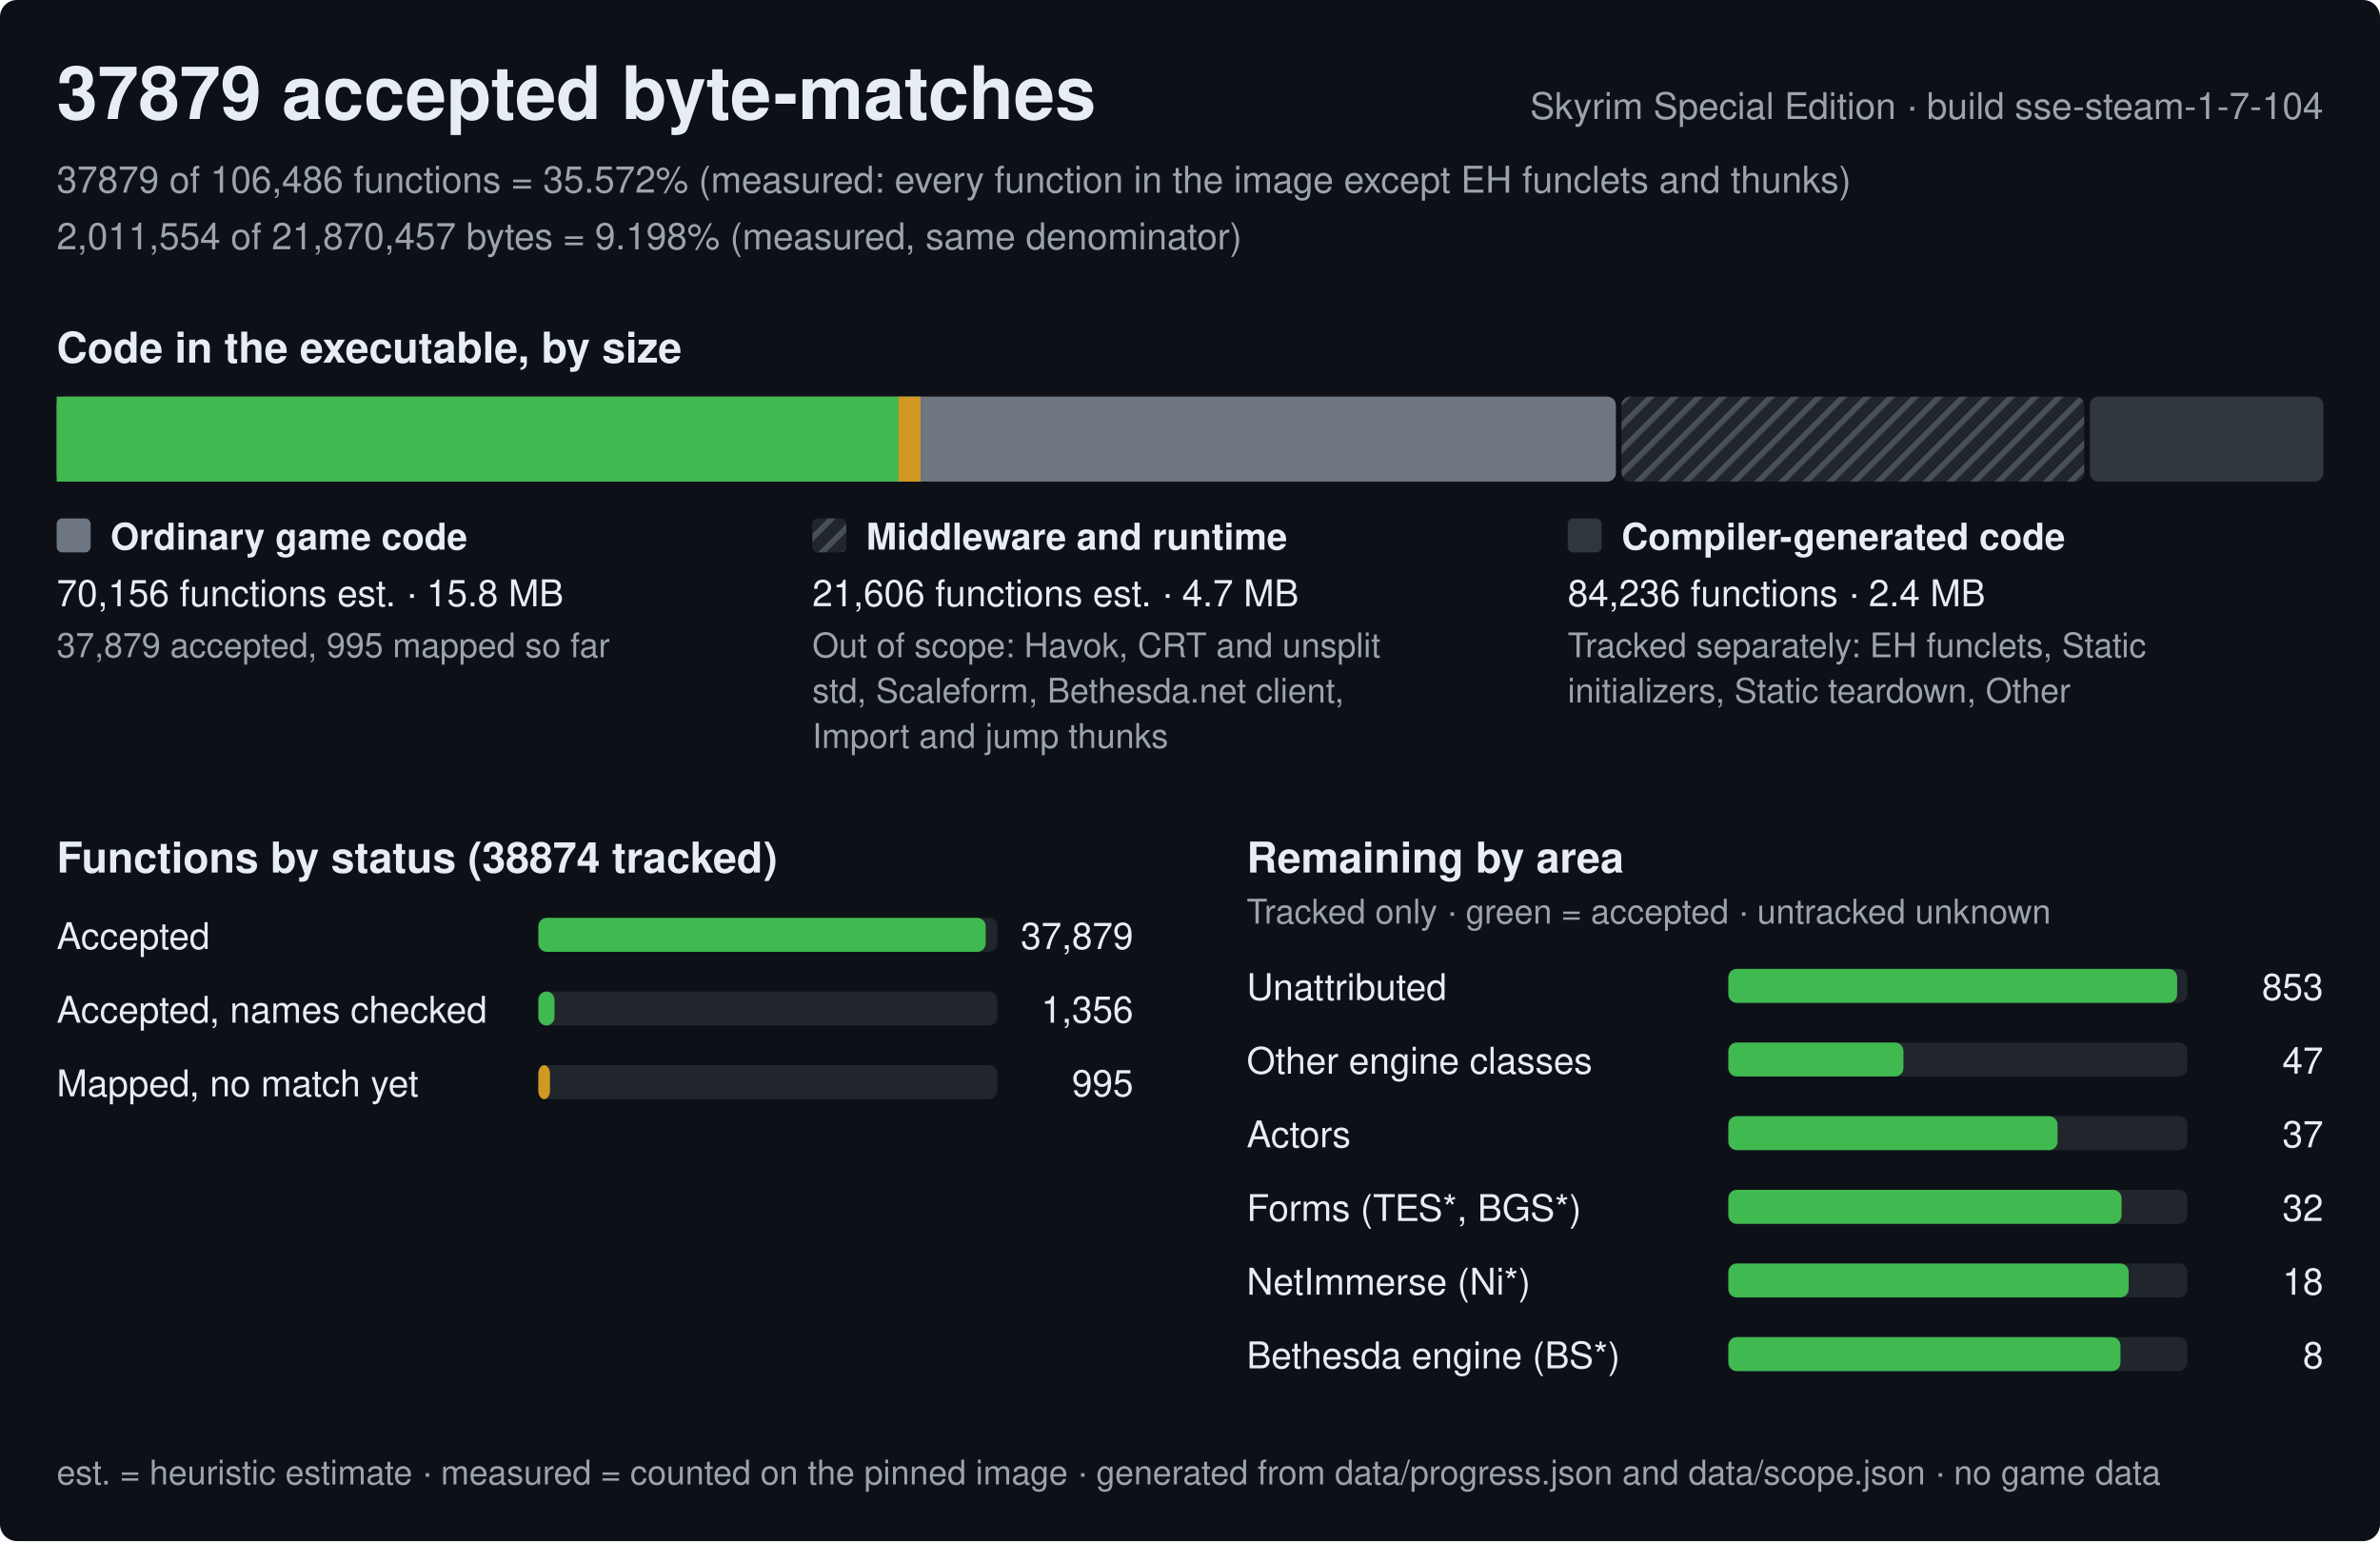
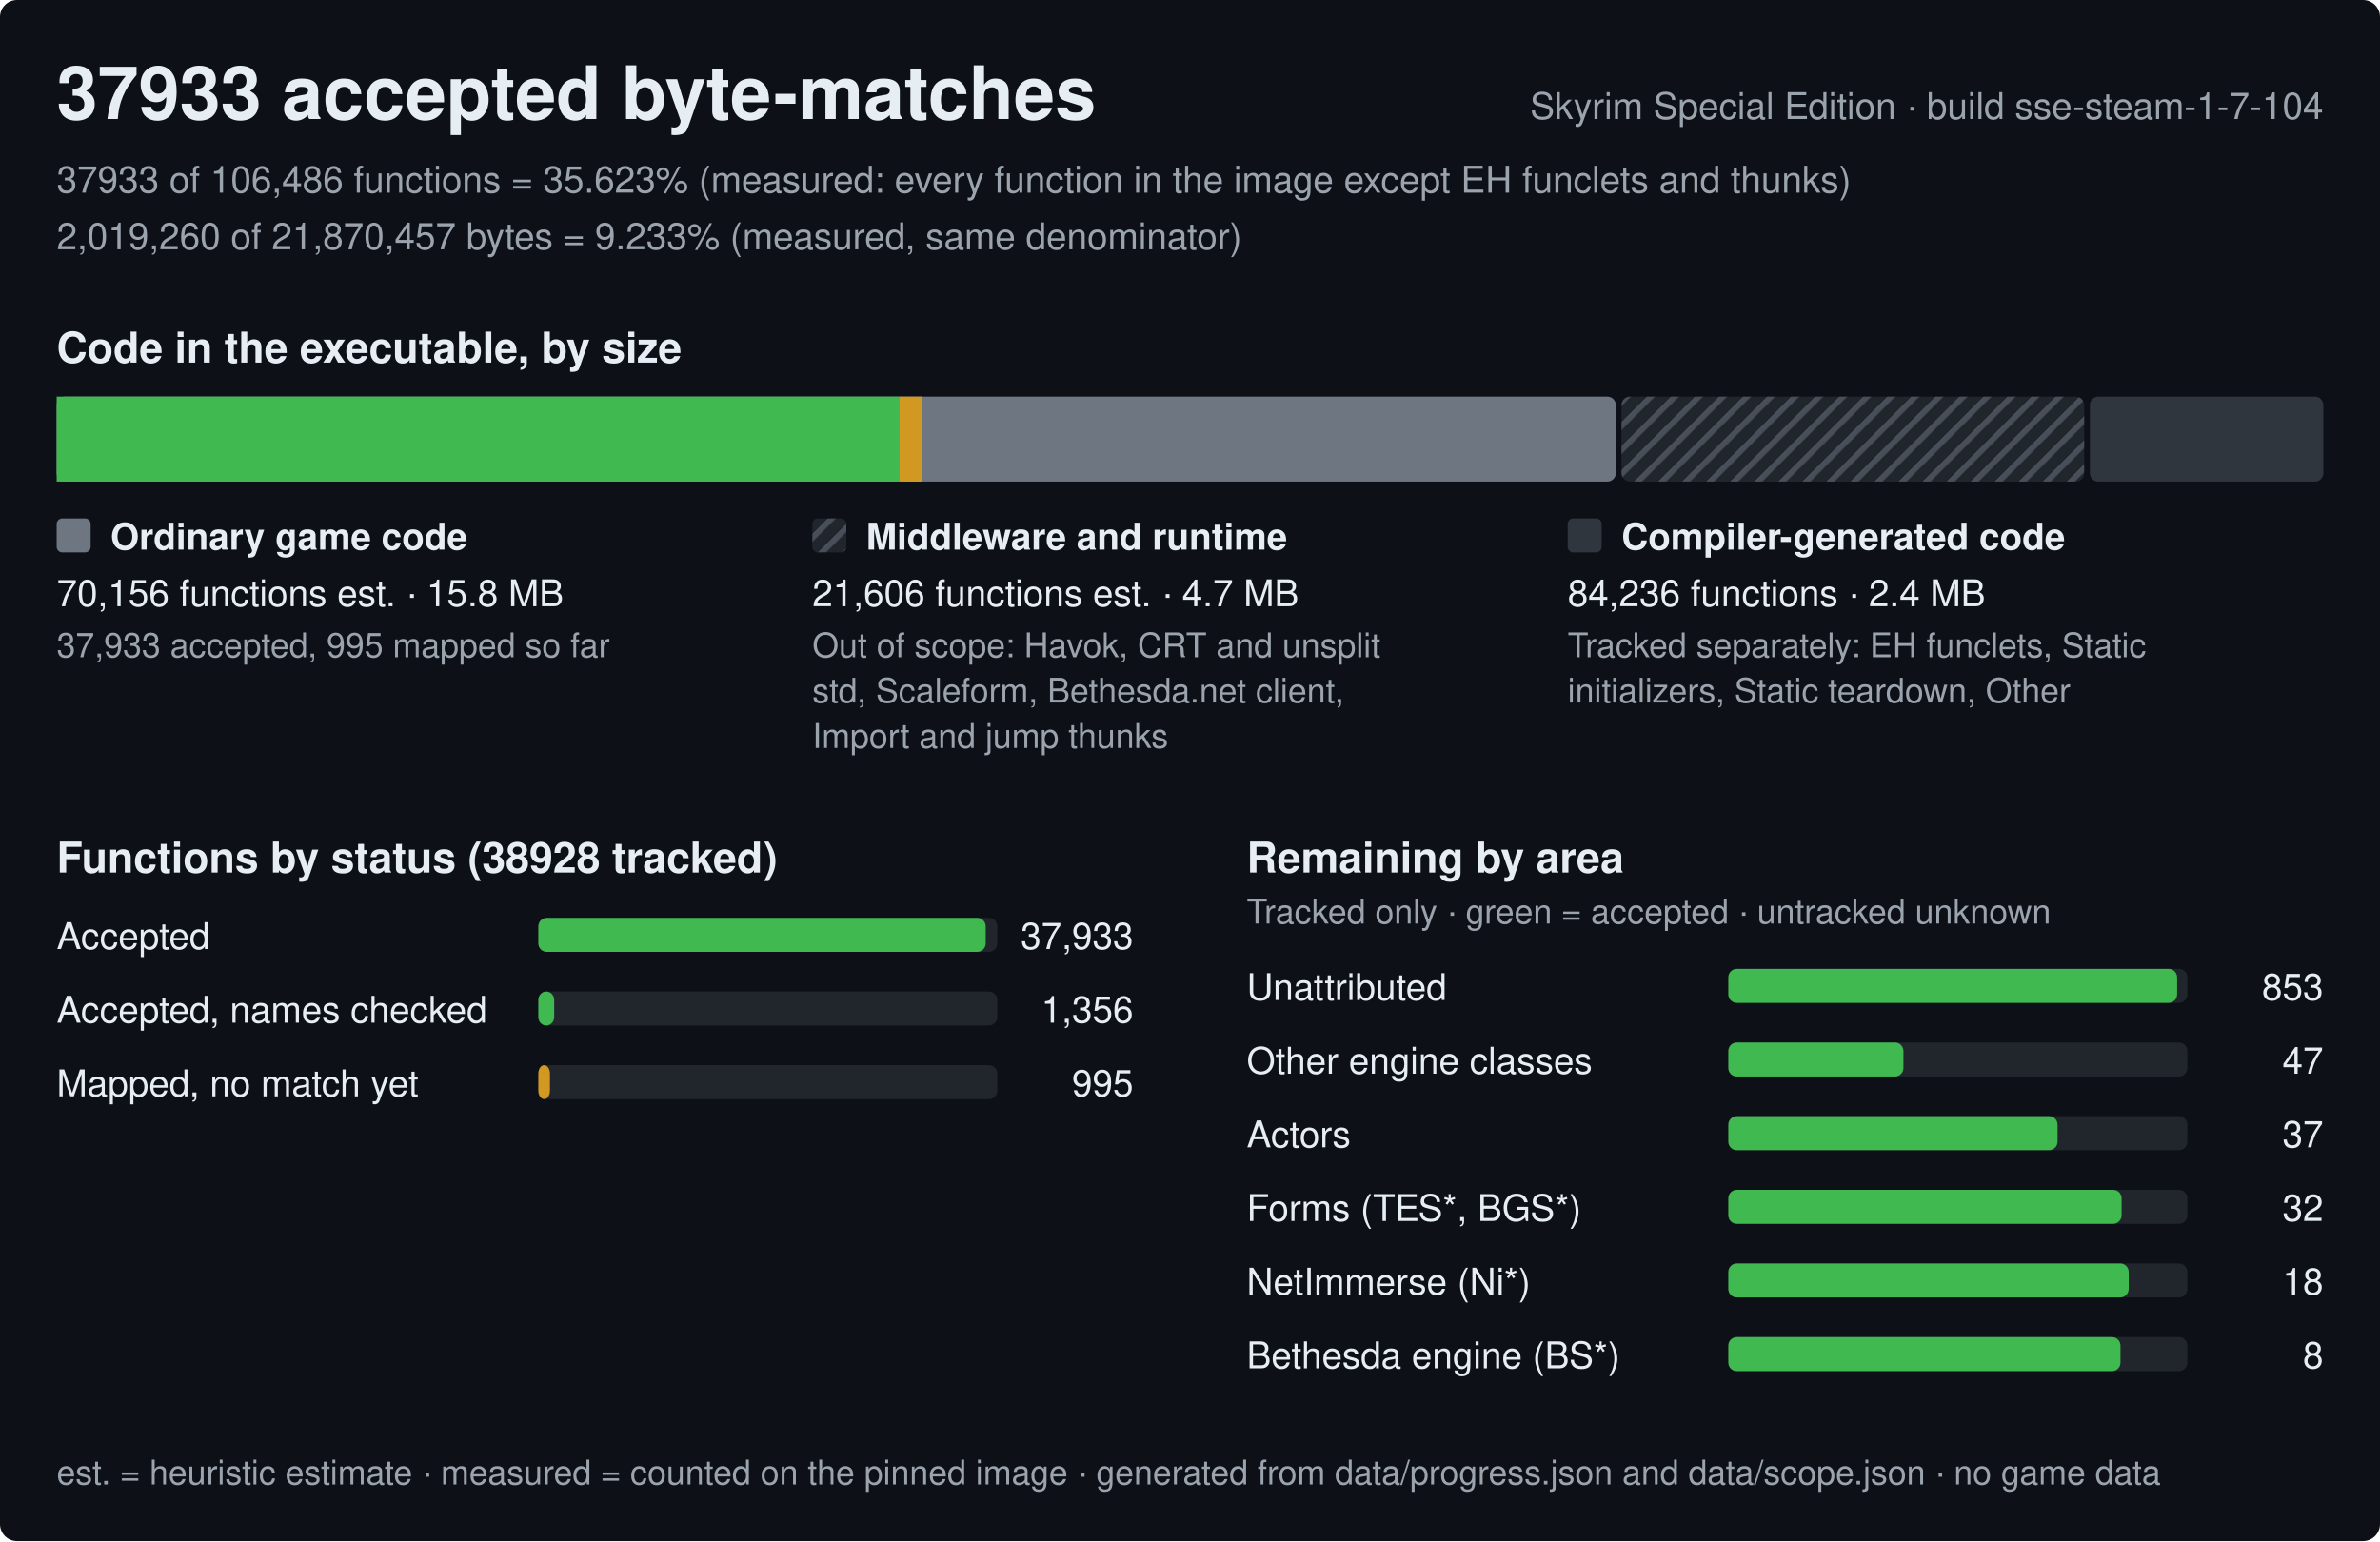
<svg xmlns="http://www.w3.org/2000/svg" width="840" height="544" viewBox="0 0 840 544" role="img" aria-label="Progress of the Skyrim Special Edition byte-matching reconstruction, build sse-steam-1-7-104">
  <style>text{font-family:-apple-system,BlinkMacSystemFont,'Segoe UI',Helvetica,Arial,sans-serif;fill:#e6edf3;white-space:pre}.h{font-size:26px;font-weight:600}.st{font-size:15px;font-weight:600}.lb{font-size:13px;font-weight:600}.bl{font-size:12px;font-weight:600;stroke:#0d1117;stroke-width:3px;paint-order:stroke;stroke-linejoin:round}.rl{font-size:13px}.fn{font-size:12px;fill:#9ba3ad}.mu{fill:#9ba3ad}</style>
  <defs>
    <pattern id="hx" width="6" height="6" patternUnits="userSpaceOnUse" patternTransform="rotate(45)">
      <rect width="6" height="6" fill="#21262d" />
      <rect width="2" height="6" fill="#484f58" />
    </pattern>
  </defs>
  <rect width="840" height="544" rx="6" fill="#0d1117" />
-   <text x="20" y="42" class="h">37879 accepted byte-matches</text>
+   <text x="20" y="42" class="h">37933 accepted byte-matches</text>
  <text x="820" y="42" class="rl mu" text-anchor="end">Skyrim Special Edition · build sse-steam-1-7-104</text>
-   <text x="20" y="68" class="rl mu">37879 of 106,486 functions = 35.572% (measured: every function in the image except EH funclets and thunks)</text>
-   <text x="20" y="88" class="rl mu">2,011,554 of 21,870,457 bytes = 9.198% (measured, same denominator)</text>
+   <text x="20" y="68" class="rl mu">37933 of 106,486 functions = 35.623% (measured: every function in the image except EH funclets and thunks)</text>
+   <text x="20" y="88" class="rl mu">2,019,260 of 21,870,457 bytes = 9.233% (measured, same denominator)</text>
  <text x="20" y="128" class="st">Code in the executable, by size</text>
  <rect x="20" y="140" width="550.3" height="30" rx="3" fill="#6e7681" />
-   <rect x="20" y="140" width="297.1" height="30" fill="#3fb950" />
-   <rect x="317.1" y="140" width="7.8" height="30" fill="#d29922" />
+   <rect x="20" y="140" width="297.5" height="30" fill="#3fb950" />
+   <rect x="317.5" y="140" width="7.8" height="30" fill="#d29922" />
  <rect x="572.3" y="140" width="163.3" height="30" rx="3" fill="url(#hx)" />
  <rect x="737.6" y="140" width="82.4" height="30" rx="3" fill="#30363d" />
  <rect x="20" y="183" width="12" height="12" rx="2" fill="#6e7681" />
  <text x="39" y="194" class="lb">Ordinary game code</text>
  <text x="20" y="214" class="rl">70,156 functions est. · 15.8 MB</text>
-   <text x="20" y="232" class="fn">37,879 accepted, 995 mapped so far</text>
+   <text x="20" y="232" class="fn">37,933 accepted, 995 mapped so far</text>
  <rect x="286.7" y="183" width="12" height="12" rx="2" fill="url(#hx)" />
  <text x="305.7" y="194" class="lb">Middleware and runtime</text>
  <text x="286.7" y="214" class="rl">21,606 functions est. · 4.7 MB</text>
  <text x="286.7" y="232" class="fn">Out of scope: Havok, CRT and unsplit</text>
  <text x="286.7" y="248" class="fn">std, Scaleform, Bethesda.net client,</text>
  <text x="286.7" y="264" class="fn">Import and jump thunks</text>
  <rect x="553.3" y="183" width="12" height="12" rx="2" fill="#30363d" />
  <text x="572.3" y="194" class="lb">Compiler-generated code</text>
  <text x="553.3" y="214" class="rl">84,236 functions · 2.4 MB</text>
  <text x="553.3" y="232" class="fn">Tracked separately: EH funclets, Static</text>
  <text x="553.3" y="248" class="fn">initializers, Static teardown, Other</text>
-   <text x="20" y="308" class="st">Functions by status (38874 tracked)</text>
+   <text x="20" y="308" class="st">Functions by status (38928 tracked)</text>
  <text x="20" y="335" class="rl">Accepted</text>
  <rect x="190" y="324" width="162.0" height="12" rx="3" fill="#21262d" />
  <rect x="190" y="324" width="157.9" height="12" rx="3" fill="#3fb950" />
-   <text x="400.0" y="335" class="rl" text-anchor="end">37,879</text>
+   <text x="400.0" y="335" class="rl" text-anchor="end">37,933</text>
  <text x="20" y="361" class="rl">Accepted, names checked</text>
  <rect x="190" y="350" width="162.0" height="12" rx="3" fill="#21262d" />
-   <rect x="190" y="350" width="5.7" height="12" rx="3" fill="#3fb950" />
+   <rect x="190" y="350" width="5.6" height="12" rx="3" fill="#3fb950" />
  <text x="400.0" y="361" class="rl" text-anchor="end">1,356</text>
  <text x="20" y="387" class="rl">Mapped, no match yet</text>
  <rect x="190" y="376" width="162.0" height="12" rx="3" fill="#21262d" />
  <rect x="190" y="376" width="4.1" height="12" rx="3" fill="#d29922" />
  <text x="400.0" y="387" class="rl" text-anchor="end">995</text>
  <text x="440.0" y="308" class="st">Remaining by area</text>
  <text x="440.0" y="326" class="fn">Tracked only · green = accepted · untracked unknown</text>
  <text x="440.0" y="353" class="rl">Unattributed</text>
  <rect x="610.0" y="342" width="162.0" height="12" rx="3" fill="#21262d" />
  <rect x="610.0" y="342" width="158.4" height="12" rx="3" fill="#3fb950" />
  <text x="820.0" y="353" class="rl" text-anchor="end">853</text>
  <text x="440.0" y="379" class="rl">Other engine classes</text>
  <rect x="610.0" y="368" width="162.0" height="12" rx="3" fill="#21262d" />
  <rect x="610.0" y="368" width="61.8" height="12" rx="3" fill="#3fb950" />
  <text x="820.0" y="379" class="rl" text-anchor="end">47</text>
  <text x="440.0" y="405" class="rl">Actors</text>
  <rect x="610.0" y="394" width="162.0" height="12" rx="3" fill="#21262d" />
  <rect x="610.0" y="394" width="116.2" height="12" rx="3" fill="#3fb950" />
  <text x="820.0" y="405" class="rl" text-anchor="end">37</text>
  <text x="440.0" y="431" class="rl">Forms (TES*, BGS*)</text>
  <rect x="610.0" y="420" width="162.0" height="12" rx="3" fill="#21262d" />
  <rect x="610.0" y="420" width="138.8" height="12" rx="3" fill="#3fb950" />
  <text x="820.0" y="431" class="rl" text-anchor="end">32</text>
  <text x="440.0" y="457" class="rl">NetImmerse (Ni*)</text>
  <rect x="610.0" y="446" width="162.0" height="12" rx="3" fill="#21262d" />
  <rect x="610.0" y="446" width="141.3" height="12" rx="3" fill="#3fb950" />
  <text x="820.0" y="457" class="rl" text-anchor="end">18</text>
  <text x="440.0" y="483" class="rl">Bethesda engine (BS*)</text>
  <rect x="610.0" y="472" width="162.0" height="12" rx="3" fill="#21262d" />
  <rect x="610.0" y="472" width="138.4" height="12" rx="3" fill="#3fb950" />
  <text x="820.0" y="483" class="rl" text-anchor="end">8</text>
  <text x="20" y="524" class="fn">est. = heuristic estimate · measured = counted on the pinned image · generated from data/progress.json and data/scope.json · no game data</text>
</svg>
